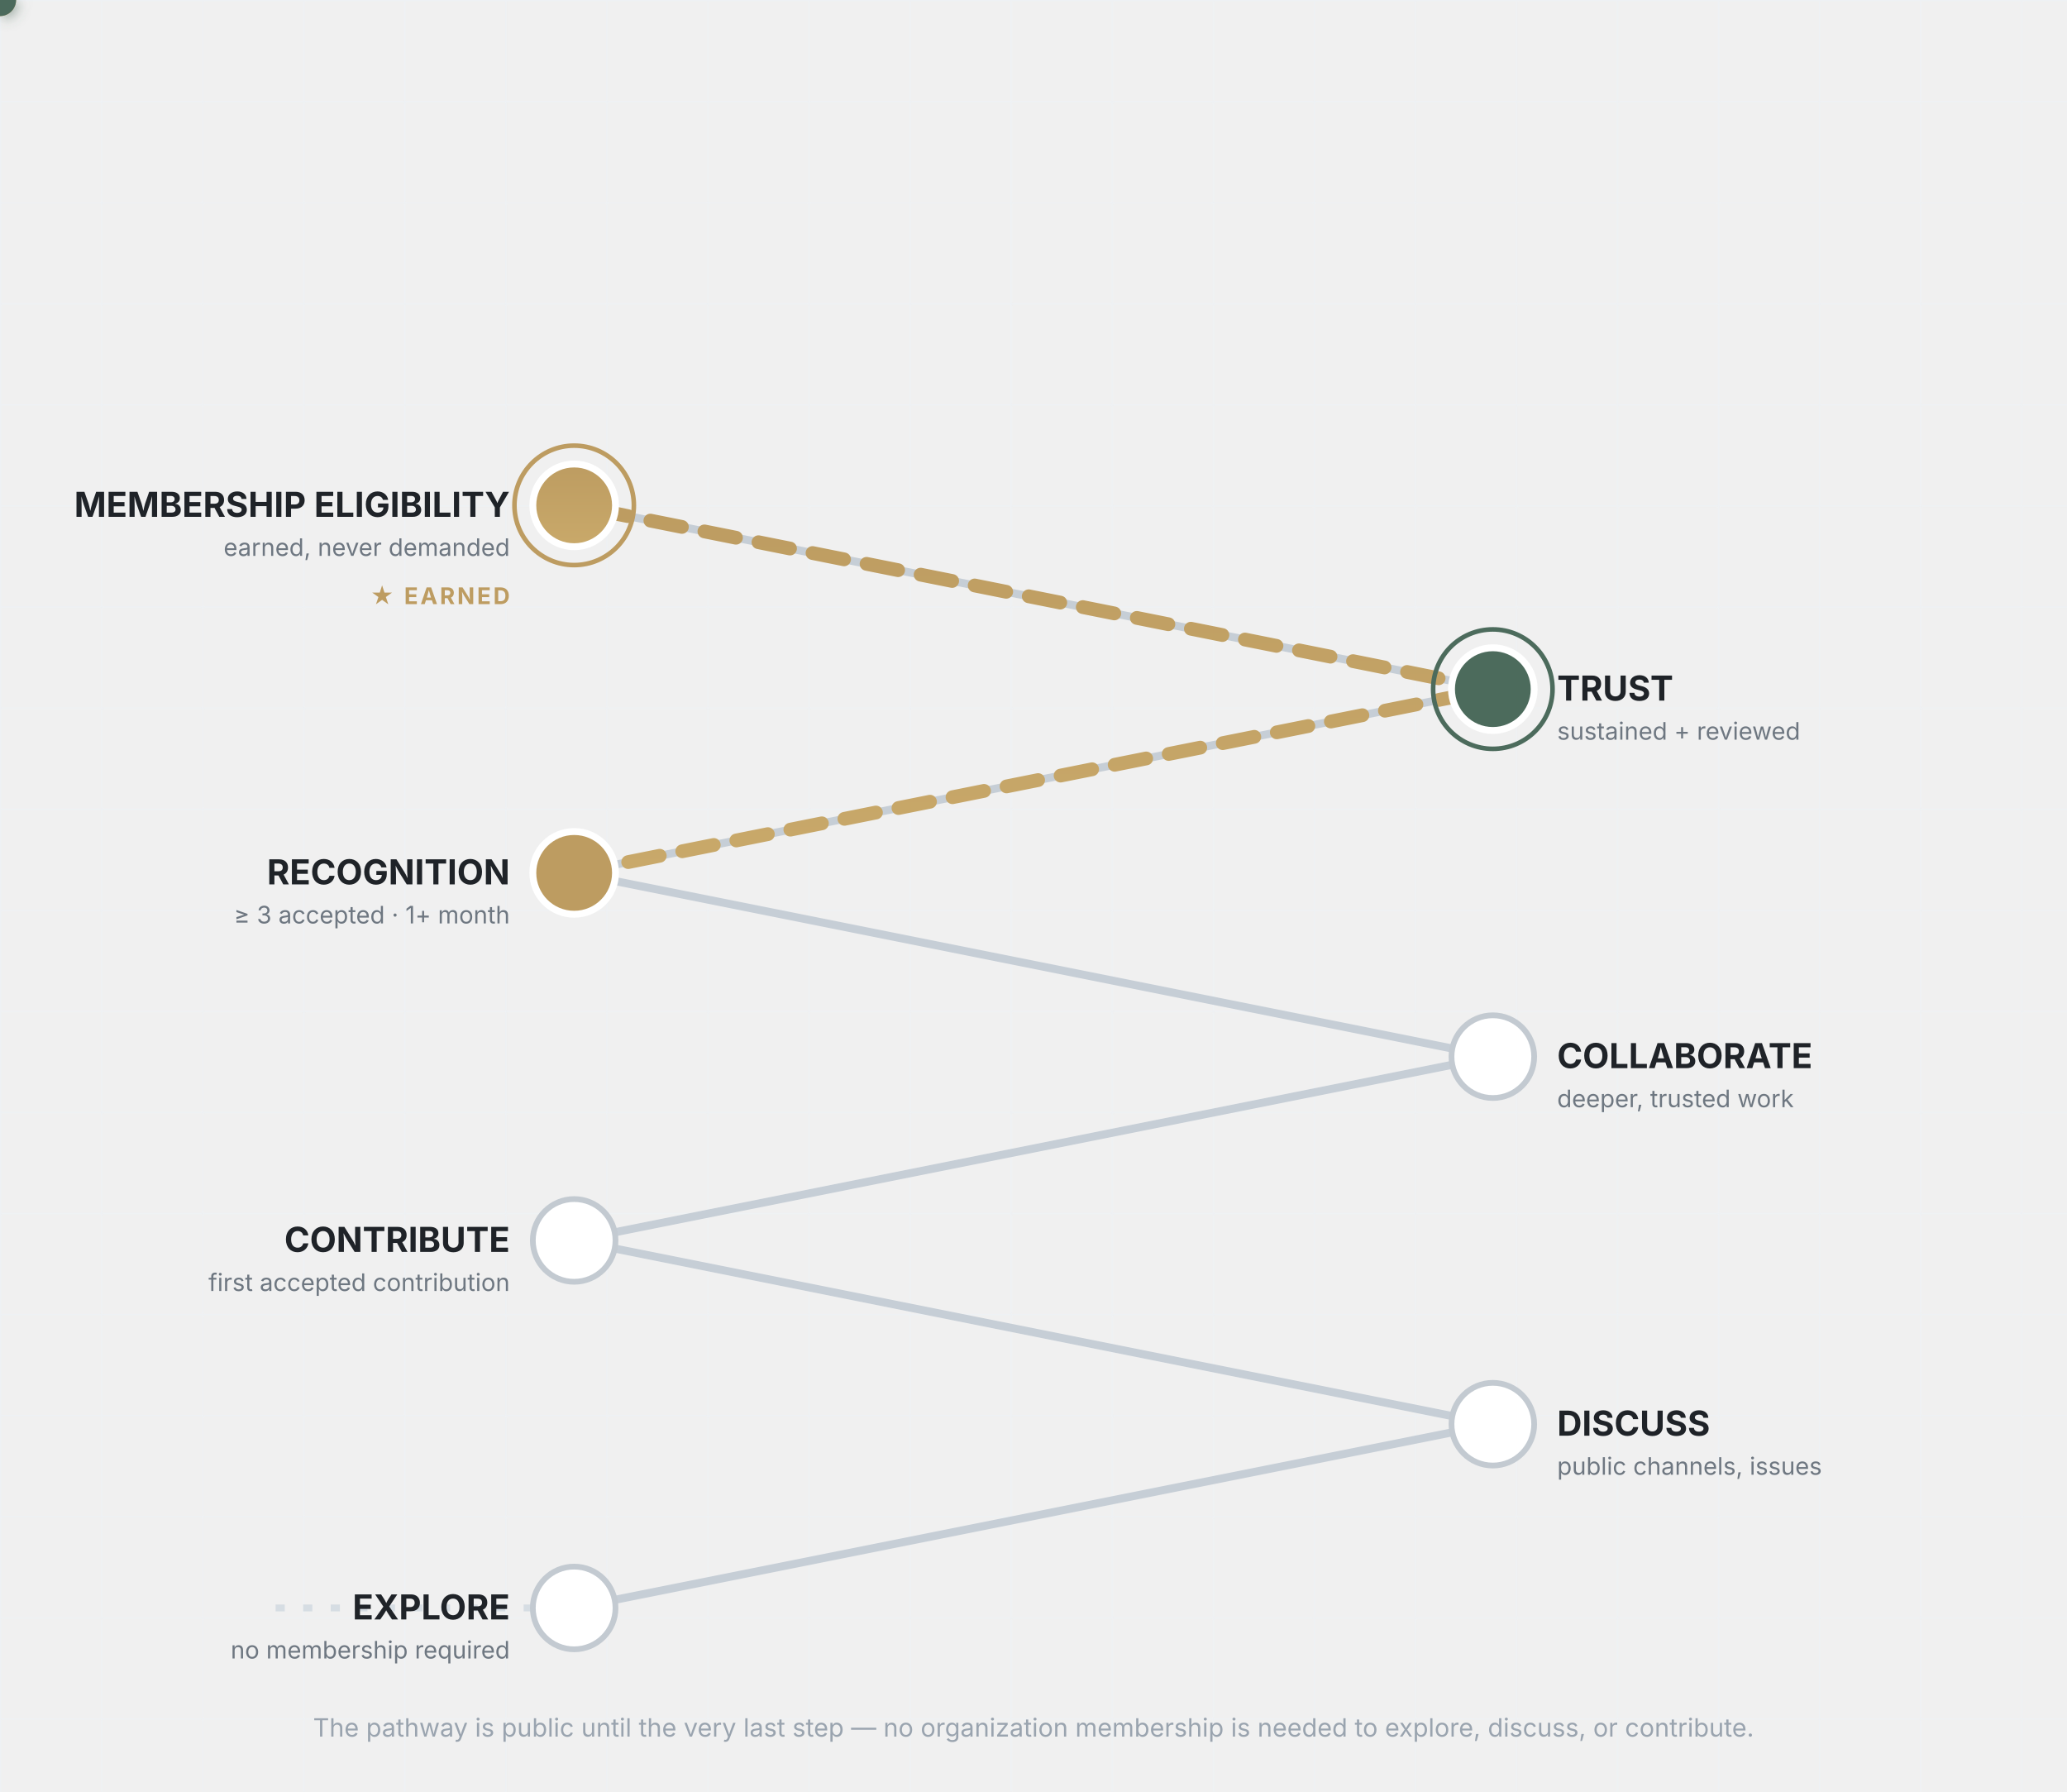
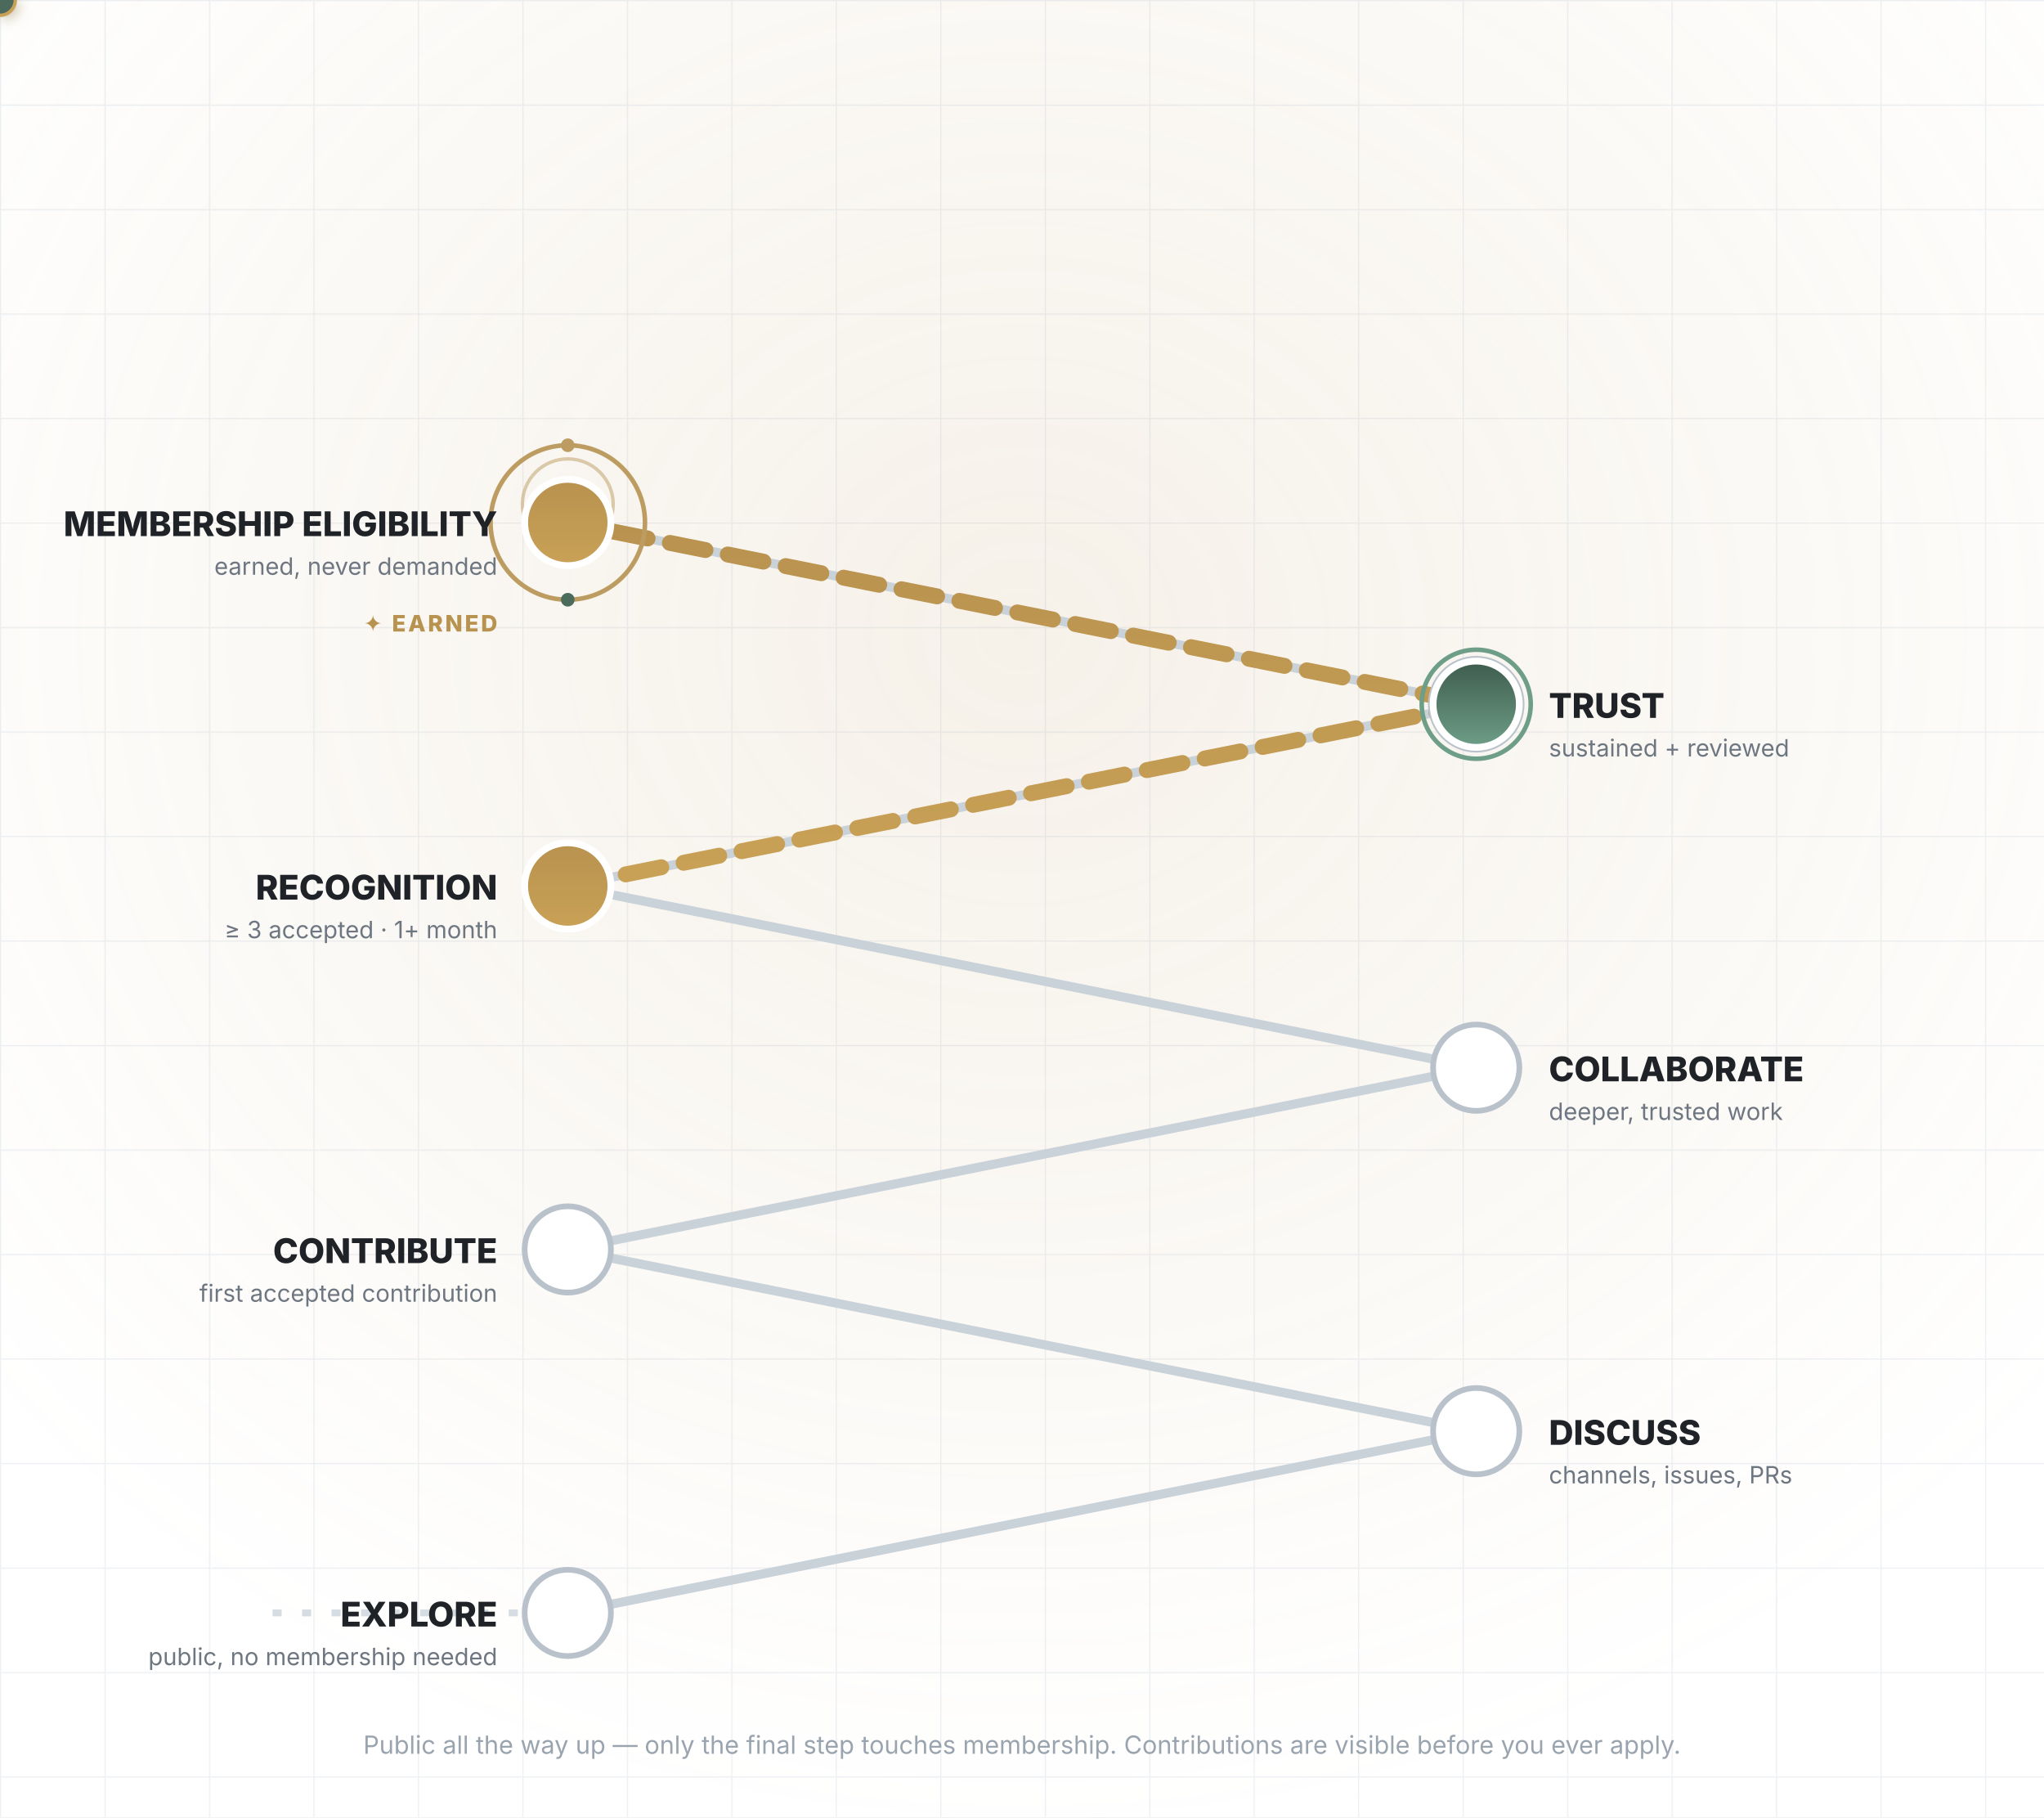
- <svg xmlns="http://www.w3.org/2000/svg" viewBox="0 0 900 780" role="img" font-family="'Inter',-apple-system,'Segoe UI',Roboto,sans-serif">
+ <svg xmlns="http://www.w3.org/2000/svg" viewBox="0 0 900 800" role="img" font-family="'Inter',-apple-system,'Segoe UI',Roboto,sans-serif">
  <defs>
-     <pattern id="grid" width="44" height="44" patternUnits="userSpaceOnUse">
-       <path d="M44 0 H0 V44" fill="none" stroke="#eef1f4" stroke-width="1" />
+     <pattern id="grid" width="46" height="46" patternUnits="userSpaceOnUse">
+       <path d="M46 0 H0 V46" fill="none" stroke="#edf0f4" stroke-width="1" />
    </pattern>
    <linearGradient id="gold" x1="0" y1="1" x2="0" y2="0">
-       <stop offset="0" stop-color="#C9A96A" />
-       <stop offset="1" stop-color="#BD9C61" />
+       <stop offset="0" stop-color="#C9A156" />
+       <stop offset="1" stop-color="#B8924F" />
    </linearGradient>
-     <filter id="glow" x="-80%" y="-80%" width="260%" height="260%">
-       <feGaussianBlur stdDeviation="3.2" result="b" />
+     <linearGradient id="verd" x1="0" y1="1" x2="0" y2="0">
+       <stop offset="0" stop-color="#6E9E87" />
+       <stop offset="1" stop-color="#3E5C4E" />
+     </linearGradient>
+     <radialGradient id="wash" cx="0.5" cy="0.35" r="0.65">
+       <stop offset="0" stop-color="rgba(189,156,97,0.14)" />
+       <stop offset="1" stop-color="rgba(189,156,97,0)" />
+     </radialGradient>
+     <filter id="glow" x="-120%" y="-120%" width="340%" height="340%">
+       <feGaussianBlur stdDeviation="3.4" result="b" />
      <feMerge>
        <feMergeNode in="b" />
        <feMergeNode in="SourceGraphic" />
      </feMerge>
    </filter>
  </defs>
-   <rect x="0" y="0" width="900" height="780" fill="url(#grid)" />
-   <path d="M120 700 H250" fill="none" stroke="#d6dde3" stroke-width="3" stroke-dasharray="4 8" stroke-linejoin="round">
-     <animate attributeName="stroke-dashoffset" from="0" to="-24" dur="2.5s" repeatCount="indefinite" />
+   <rect x="0" y="0" width="900" height="800" fill="#ffffff" />
+   <rect x="0" y="0" width="900" height="800" fill="url(#grid)" />
+   <rect x="0" y="0" width="900" height="800" fill="url(#wash)" />
+   <path d="M120 710 H250" fill="none" stroke="#d5dce2" stroke-width="3" stroke-dasharray="4 9" stroke-linejoin="round">
+     <animate attributeName="stroke-dashoffset" from="0" to="-26" dur="2.2s" repeatCount="indefinite" />
  </path>
-   <path d="M250 700 L650 620 L250 540 L650 460 L250 380 L650 300 L250 220" fill="none" stroke="#c6ced6" stroke-width="3.5" stroke-linecap="round" stroke-linejoin="round" />
-   <path d="M250 380 L650 300 L250 220" fill="none" stroke="url(#gold)" stroke-width="6" stroke-linecap="round" stroke-linejoin="round" stroke-dasharray="14 10">
-     <animate attributeName="stroke-dashoffset" from="0" to="-48" dur="2.2s" repeatCount="indefinite" />
+   <path d="M250 710 L650 630 L250 550 L650 470 L250 390 L650 310 L250 230" fill="none" stroke="#c9d1d9" stroke-width="4" stroke-linecap="round" stroke-linejoin="round" />
+   <path d="M250 390 L650 310 L250 230" fill="none" stroke="url(#gold)" stroke-width="7" stroke-linecap="round" stroke-linejoin="round" stroke-dasharray="16 10">
+     <animate attributeName="stroke-dashoffset" from="0" to="-52" dur="2s" repeatCount="indefinite" />
  </path>
  <g filter="url(#glow)">
-     <circle r="7" fill="#BD9C61">
-       <animateMotion dur="13s" repeatCount="indefinite" path="M120 700 L250 700 L650 620 L250 540 L650 460 L250 380 L650 300 L250 220" />
+     <circle r="7.5" fill="#C9A156">
+       <animateMotion dur="14s" repeatCount="indefinite" path="M120 710 L250 710 L650 630 L250 550 L650 470 L250 390 L650 310 L250 230" />
    </circle>
-     <circle r="7" fill="#4C6B5C">
-       <animateMotion dur="13s" begin="6.5s" repeatCount="indefinite" path="M120 700 L250 700 L650 620 L250 540 L650 460 L250 380 L650 300 L250 220" />
+     <circle r="6" fill="#4C6B5C">
+       <animateMotion dur="14s" begin="7s" repeatCount="indefinite" path="M120 710 L250 710 L650 630 L250 550 L650 470 L250 390 L650 310 L250 230" />
    </circle>
  </g>
-   <circle cx="650" cy="300" r="26" fill="none" stroke="#4C6B5C" stroke-width="2">
-     <animate attributeName="opacity" values="0.2;0.7;0.2" dur="2.4s" repeatCount="indefinite" />
+   <circle cx="250" cy="230" r="34" fill="none" stroke="#BD9C61" stroke-width="2">
+     <animate attributeName="opacity" values="0.2;0.75;0.2" dur="2.2s" repeatCount="indefinite" />
  </circle>
-   <circle cx="250" cy="220" r="26" fill="none" stroke="#BD9C61" stroke-width="2">
-     <animate attributeName="opacity" values="0.25;0.75;0.25" dur="2.4s" begin="1.2s" repeatCount="indefinite" />
+   <g>
+     <animateTransform attributeName="transform" type="rotate" from="0 250 230" to="360 250 230" dur="9s" repeatCount="indefinite" />
+     <circle cx="250" cy="196" r="3" fill="#BD9C61" />
+     <circle cx="250" cy="264" r="3" fill="#4C6B5C" />
+   </g>
+   <path d="M250 222 l3.4 6.4 7 .8 -5.1 5 1.3 7 -6.6-3.6 -6.6 3.6 1.3-7 -5.1-5 7-.8 Z" fill="url(#gold)">
+     <animateTransform attributeName="transform" type="rotate" from="0 250 230" to="360 250 230" dur="16s" repeatCount="indefinite" />
+   </path>
+   <circle cx="250" cy="222" r="20" fill="none" stroke="rgba(189,156,97,0.5)" stroke-width="1.5" />
+   <circle cx="650" cy="310" r="20" fill="#ffffff" stroke="#b9c2cb" stroke-width="2.5" />
+   <circle cx="650" cy="310" r="24" fill="none" stroke="#6E9E87" stroke-width="2">
+     <animate attributeName="opacity" values="0.25;0.75;0.25" dur="2.2s" begin="0.8s" repeatCount="indefinite" />
  </circle>
-   <circle cx="250" cy="700" r="18" fill="#ffffff" stroke="#c3cad1" stroke-width="2.5" />
-   <circle cx="650" cy="620" r="18" fill="#ffffff" stroke="#c3cad1" stroke-width="2.5" />
-   <circle cx="250" cy="540" r="18" fill="#ffffff" stroke="#c3cad1" stroke-width="2.5" />
-   <circle cx="650" cy="460" r="18" fill="#ffffff" stroke="#c3cad1" stroke-width="2.5" />
-   <circle cx="250" cy="380" r="18" fill="#BD9C61" stroke="#ffffff" stroke-width="3" />
-   <circle cx="650" cy="300" r="18" fill="#4C6B5C" stroke="#ffffff" stroke-width="3" />
-   <circle cx="250" cy="220" r="18" fill="url(#gold)" stroke="#ffffff" stroke-width="3" />
-   <g fill="#1f2328" font-weight="700" font-size="15">
-     <text x="222" y="705" text-anchor="end">EXPLORE</text>
-     <text x="678" y="625" text-anchor="start">DISCUSS</text>
-     <text x="222" y="545" text-anchor="end">CONTRIBUTE</text>
-     <text x="678" y="465" text-anchor="start">COLLABORATE</text>
-     <text x="222" y="385" text-anchor="end">RECOGNITION</text>
-     <text x="678" y="305" text-anchor="start">TRUST</text>
-     <text x="222" y="225" text-anchor="end">MEMBERSHIP ELIGIBILITY</text>
+   <circle cx="250" cy="710" r="19" fill="#ffffff" stroke="#b9c2cb" stroke-width="2.5" />
+   <circle cx="650" cy="630" r="19" fill="#ffffff" stroke="#b9c2cb" stroke-width="2.5" />
+   <circle cx="250" cy="550" r="19" fill="#ffffff" stroke="#b9c2cb" stroke-width="2.5" />
+   <circle cx="650" cy="470" r="19" fill="#ffffff" stroke="#b9c2cb" stroke-width="2.5" />
+   <circle cx="250" cy="390" r="19" fill="url(#gold)" stroke="#ffffff" stroke-width="3" />
+   <circle cx="650" cy="310" r="19" fill="url(#verd)" stroke="#ffffff" stroke-width="3" />
+   <circle cx="250" cy="230" r="19" fill="url(#gold)" stroke="#ffffff" stroke-width="3" />
+   <g fill="#1f2328" font-weight="800" font-size="15">
+     <text x="219" y="716" text-anchor="end">EXPLORE</text>
+     <text x="682" y="636" text-anchor="start">DISCUSS</text>
+     <text x="219" y="556" text-anchor="end">CONTRIBUTE</text>
+     <text x="682" y="476" text-anchor="start">COLLABORATE</text>
+     <text x="219" y="396" text-anchor="end">RECOGNITION</text>
+     <text x="682" y="316" text-anchor="start">TRUST</text>
+     <text x="219" y="236" text-anchor="end">MEMBERSHIP ELIGIBILITY</text>
  </g>
  <g fill="#6e7781" font-size="10.5">
-     <text x="222" y="722" text-anchor="end">no membership required</text>
-     <text x="678" y="642" text-anchor="start">public channels, issues</text>
-     <text x="222" y="562" text-anchor="end">first accepted contribution</text>
-     <text x="678" y="482" text-anchor="start">deeper, trusted work</text>
-     <text x="222" y="402" text-anchor="end">≥ 3 accepted · 1+ month</text>
-     <text x="678" y="322" text-anchor="start">sustained + reviewed</text>
-     <text x="222" y="242" text-anchor="end">earned, never demanded</text>
+     <text x="219" y="733" text-anchor="end">public, no membership needed</text>
+     <text x="682" y="653" text-anchor="start">channels, issues, PRs</text>
+     <text x="219" y="573" text-anchor="end">first accepted contribution</text>
+     <text x="682" y="493" text-anchor="start">deeper, trusted work</text>
+     <text x="219" y="413" text-anchor="end">≥ 3 accepted · 1+ month</text>
+     <text x="682" y="333" text-anchor="start">sustained + reviewed</text>
+     <text x="219" y="253" text-anchor="end">earned, never demanded</text>
  </g>
-   <text x="222" y="263" text-anchor="end" fill="#BD9C61" font-weight="700" font-size="10" letter-spacing="1">★ EARNED</text>
-   <text x="450" y="756" text-anchor="middle" fill="#9aa4af" font-size="11">
-     The pathway is public until the very last step — no organization membership is needed to explore, discuss, or contribute.
+   <text x="219" y="278" text-anchor="end" fill="#B8924F" font-weight="800" font-size="10" letter-spacing="1">✦ EARNED</text>
+   <text x="450" y="772" text-anchor="middle" fill="#9aa4af" font-size="11">
+     Public all the way up — only the final step touches membership. Contributions are visible before you ever apply.
  </text>
</svg>
